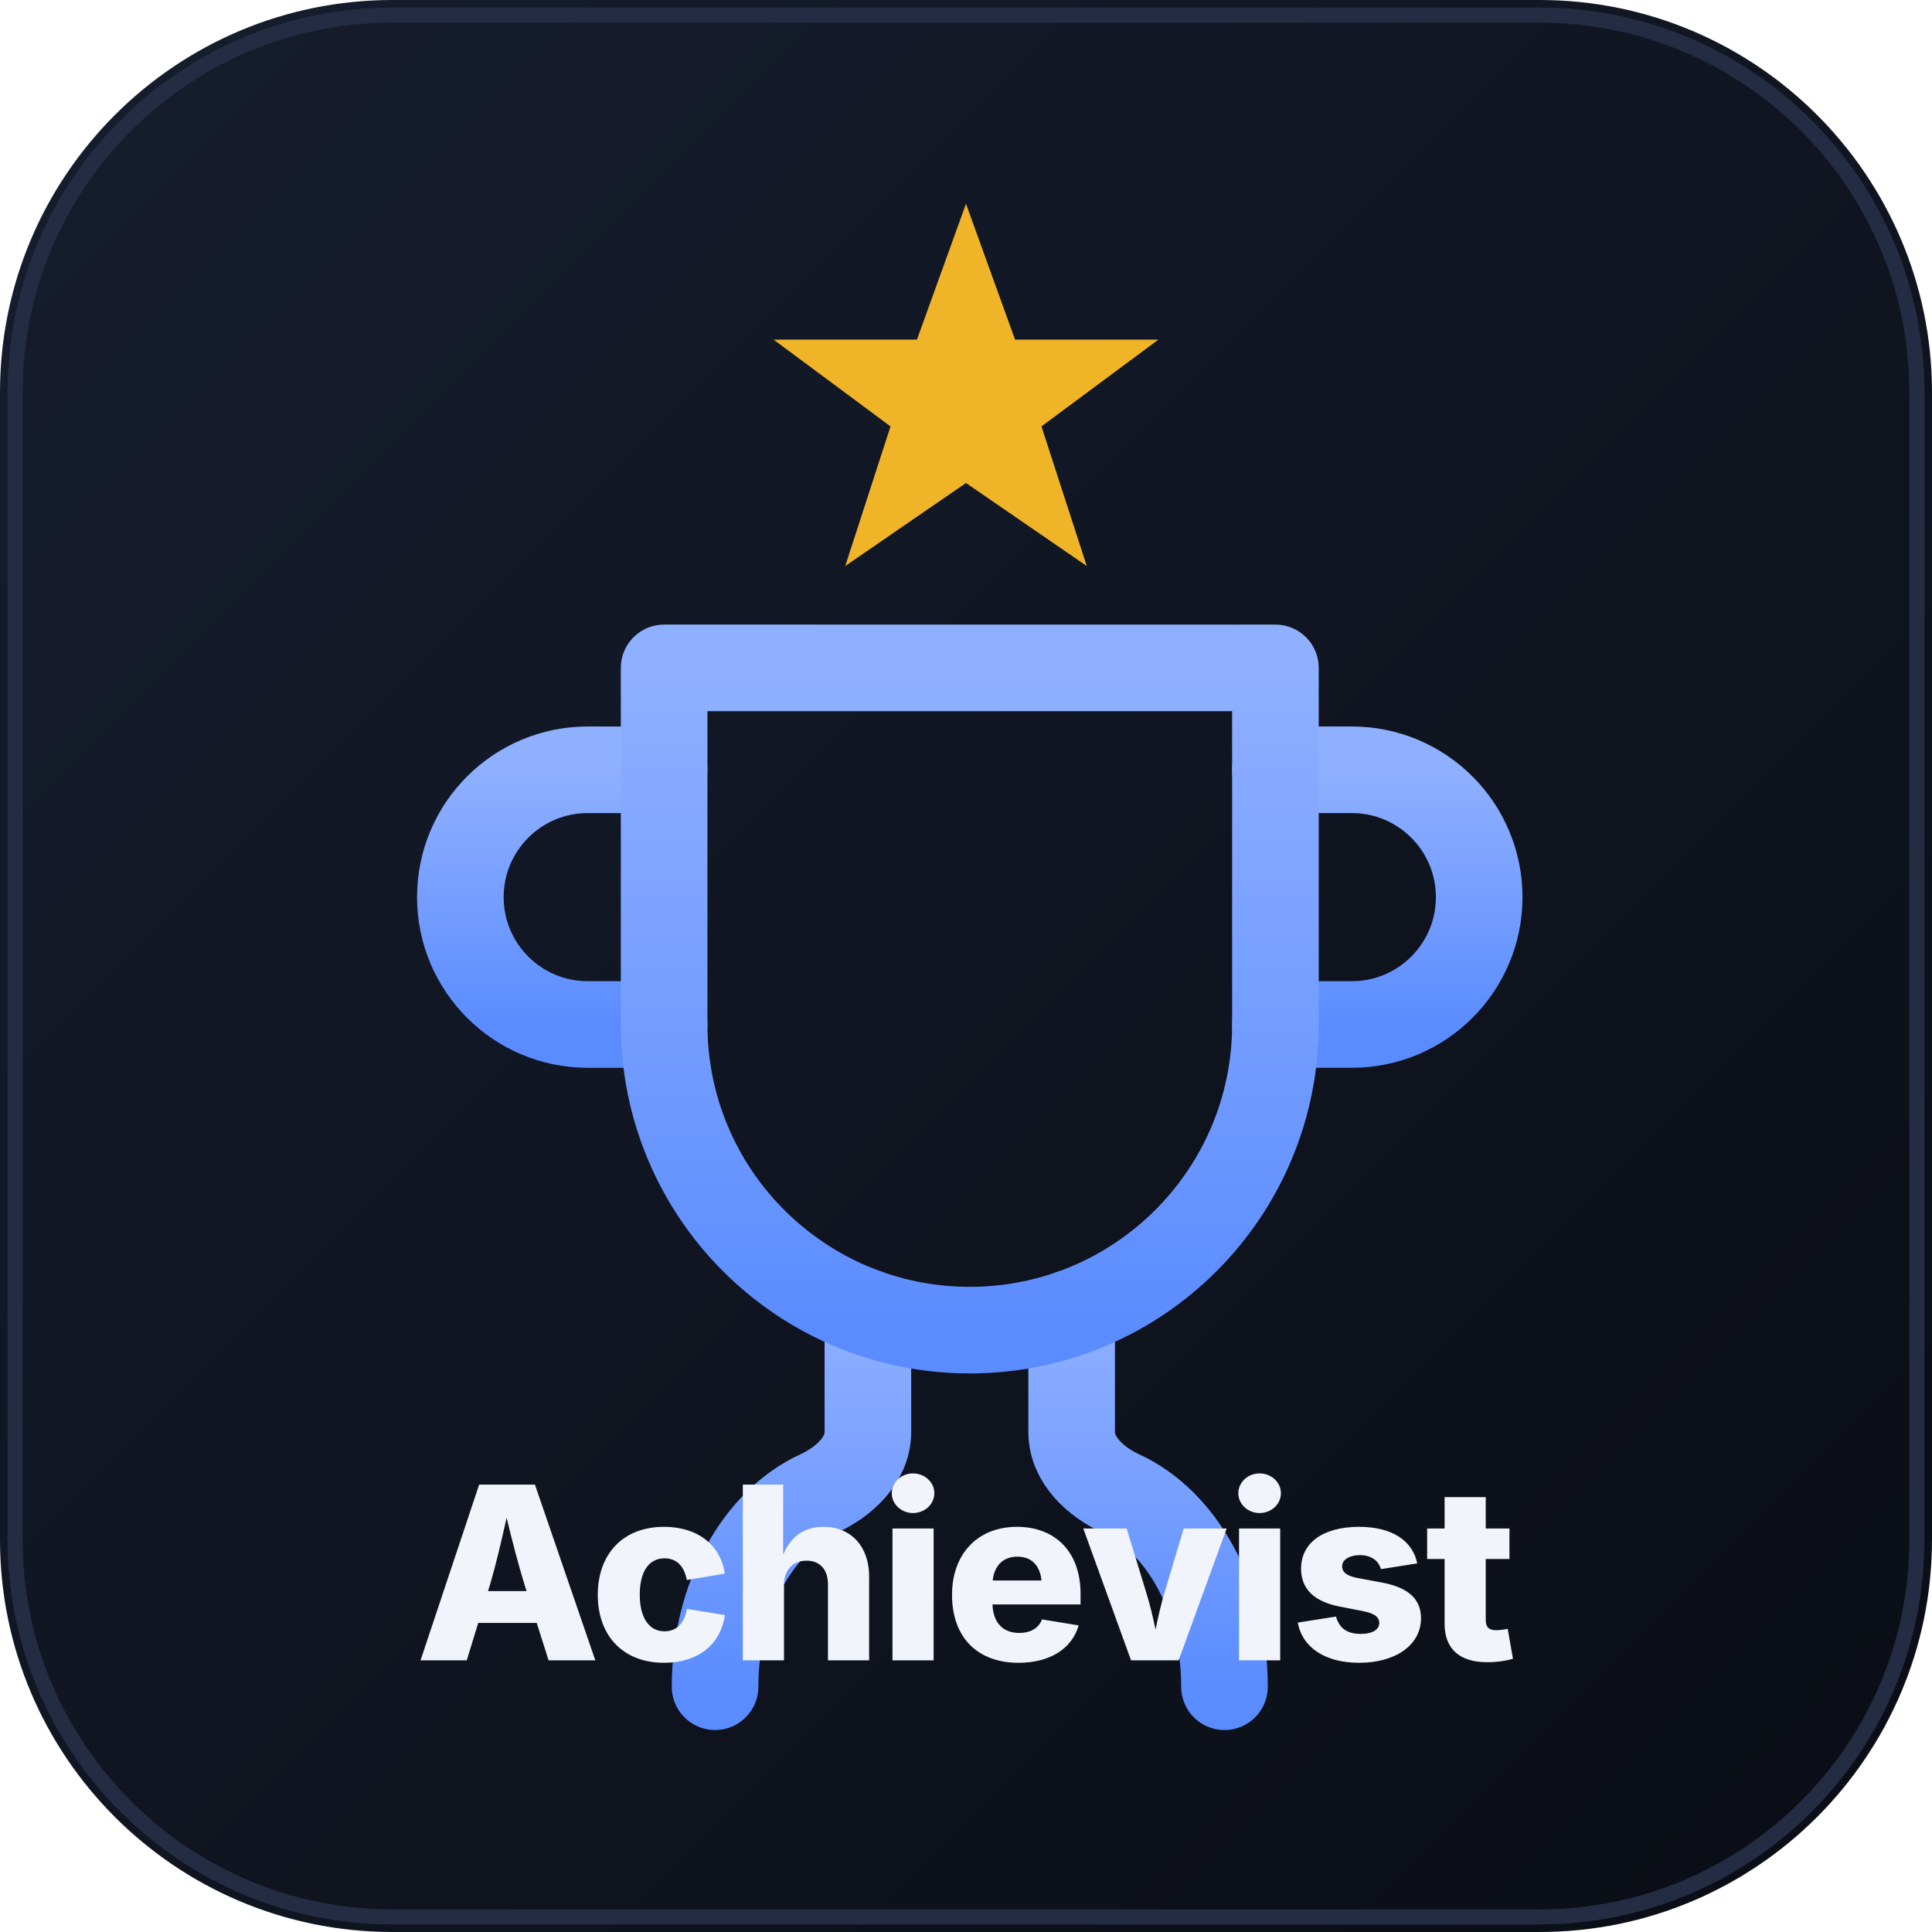
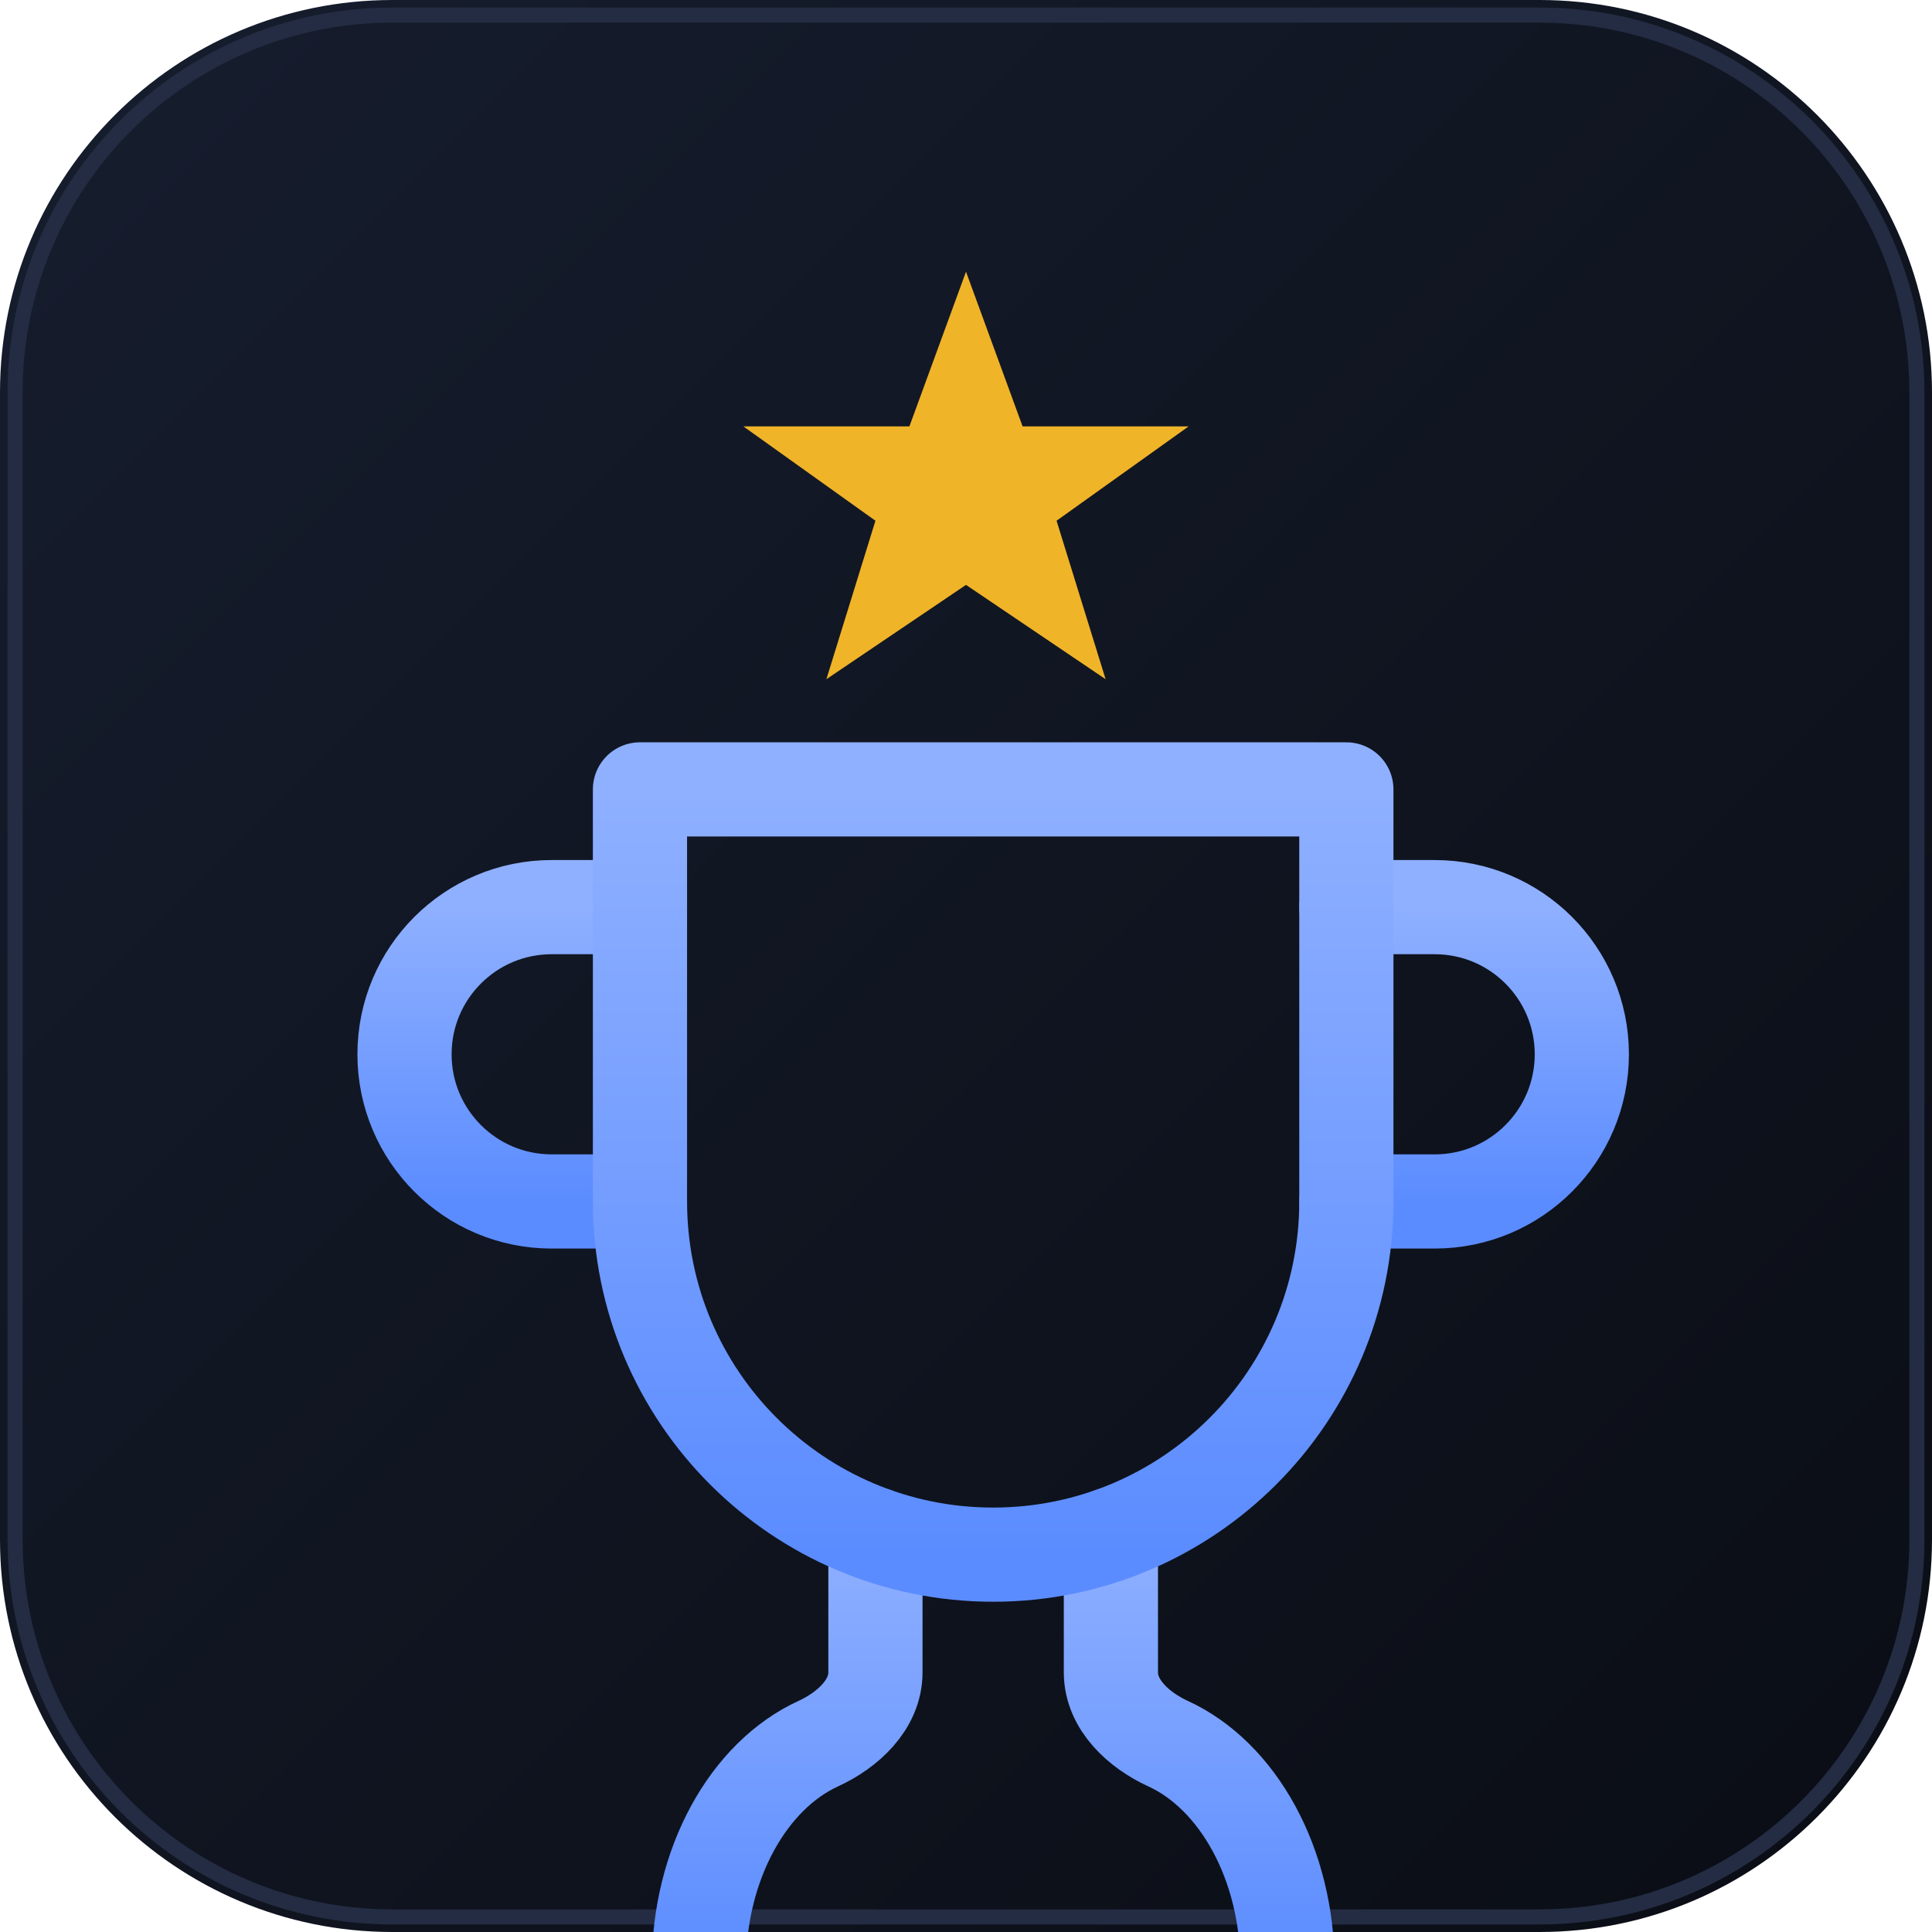
<svg xmlns="http://www.w3.org/2000/svg" viewBox="0 0 512 512" role="img" aria-label="Achievist logo">
  <defs>
    <linearGradient id="bg" x1="0" y1="0" x2="1" y2="1">
      <stop offset="0" stop-color="#161d2e" />
      <stop offset="1" stop-color="#0a0d14" />
    </linearGradient>
    <linearGradient id="trophy" x1="0" y1="0" x2="0" y2="1">
      <stop offset="0" stop-color="#8fb0ff" />
      <stop offset="1" stop-color="#5b8cff" />
    </linearGradient>
  </defs>
  <rect width="512" height="512" rx="104" fill="url(#bg)" />
  <rect x="4" y="4" width="504" height="504" rx="100" fill="none" stroke="#232c42" stroke-width="4" />
-   <polygon points="256,54 269,90 307,90 276,113 288,150 256,128 224,150 236,113 205,90 243,90" fill="#f0b429" />
-   <g transform="translate(95,150) scale(13.5)" fill="none" stroke="url(#trophy)" stroke-width="1.7" stroke-linecap="round" stroke-linejoin="round">
+   <polygon points="256,72 271,113 315,113 280,138 293,180 256,155 219,180 232,138 197,113 241,113" fill="#f0b429" />
+   <g transform="translate(76,178) scale(15.6)" fill="none" stroke="url(#trophy)" stroke-width="1.6" stroke-linecap="round" stroke-linejoin="round">
    <path d="M6 9H4.5a2.5 2.5 0 0 1 0-5H6" />
    <path d="M18 9h1.5a2.5 2.5 0 0 0 0-5H18" />
    <path d="M4 22h16" />
    <path d="M10 14.66V17c0 .55-.47.98-.97 1.21C7.85 18.75 7 20.24 7 22" />
    <path d="M14 14.66V17c0 .55.47.98.97 1.21C16.15 18.75 17 20.24 17 22" />
    <path d="M18 2H6v7a6 6 0 0 0 12 0V2Z" />
  </g>
-   <text x="256" y="440" text-anchor="middle" font-family="Inter, Arial, sans-serif" font-weight="800" font-size="64" letter-spacing="-1" fill="#f1f4fa">Achievist</text>
</svg>
